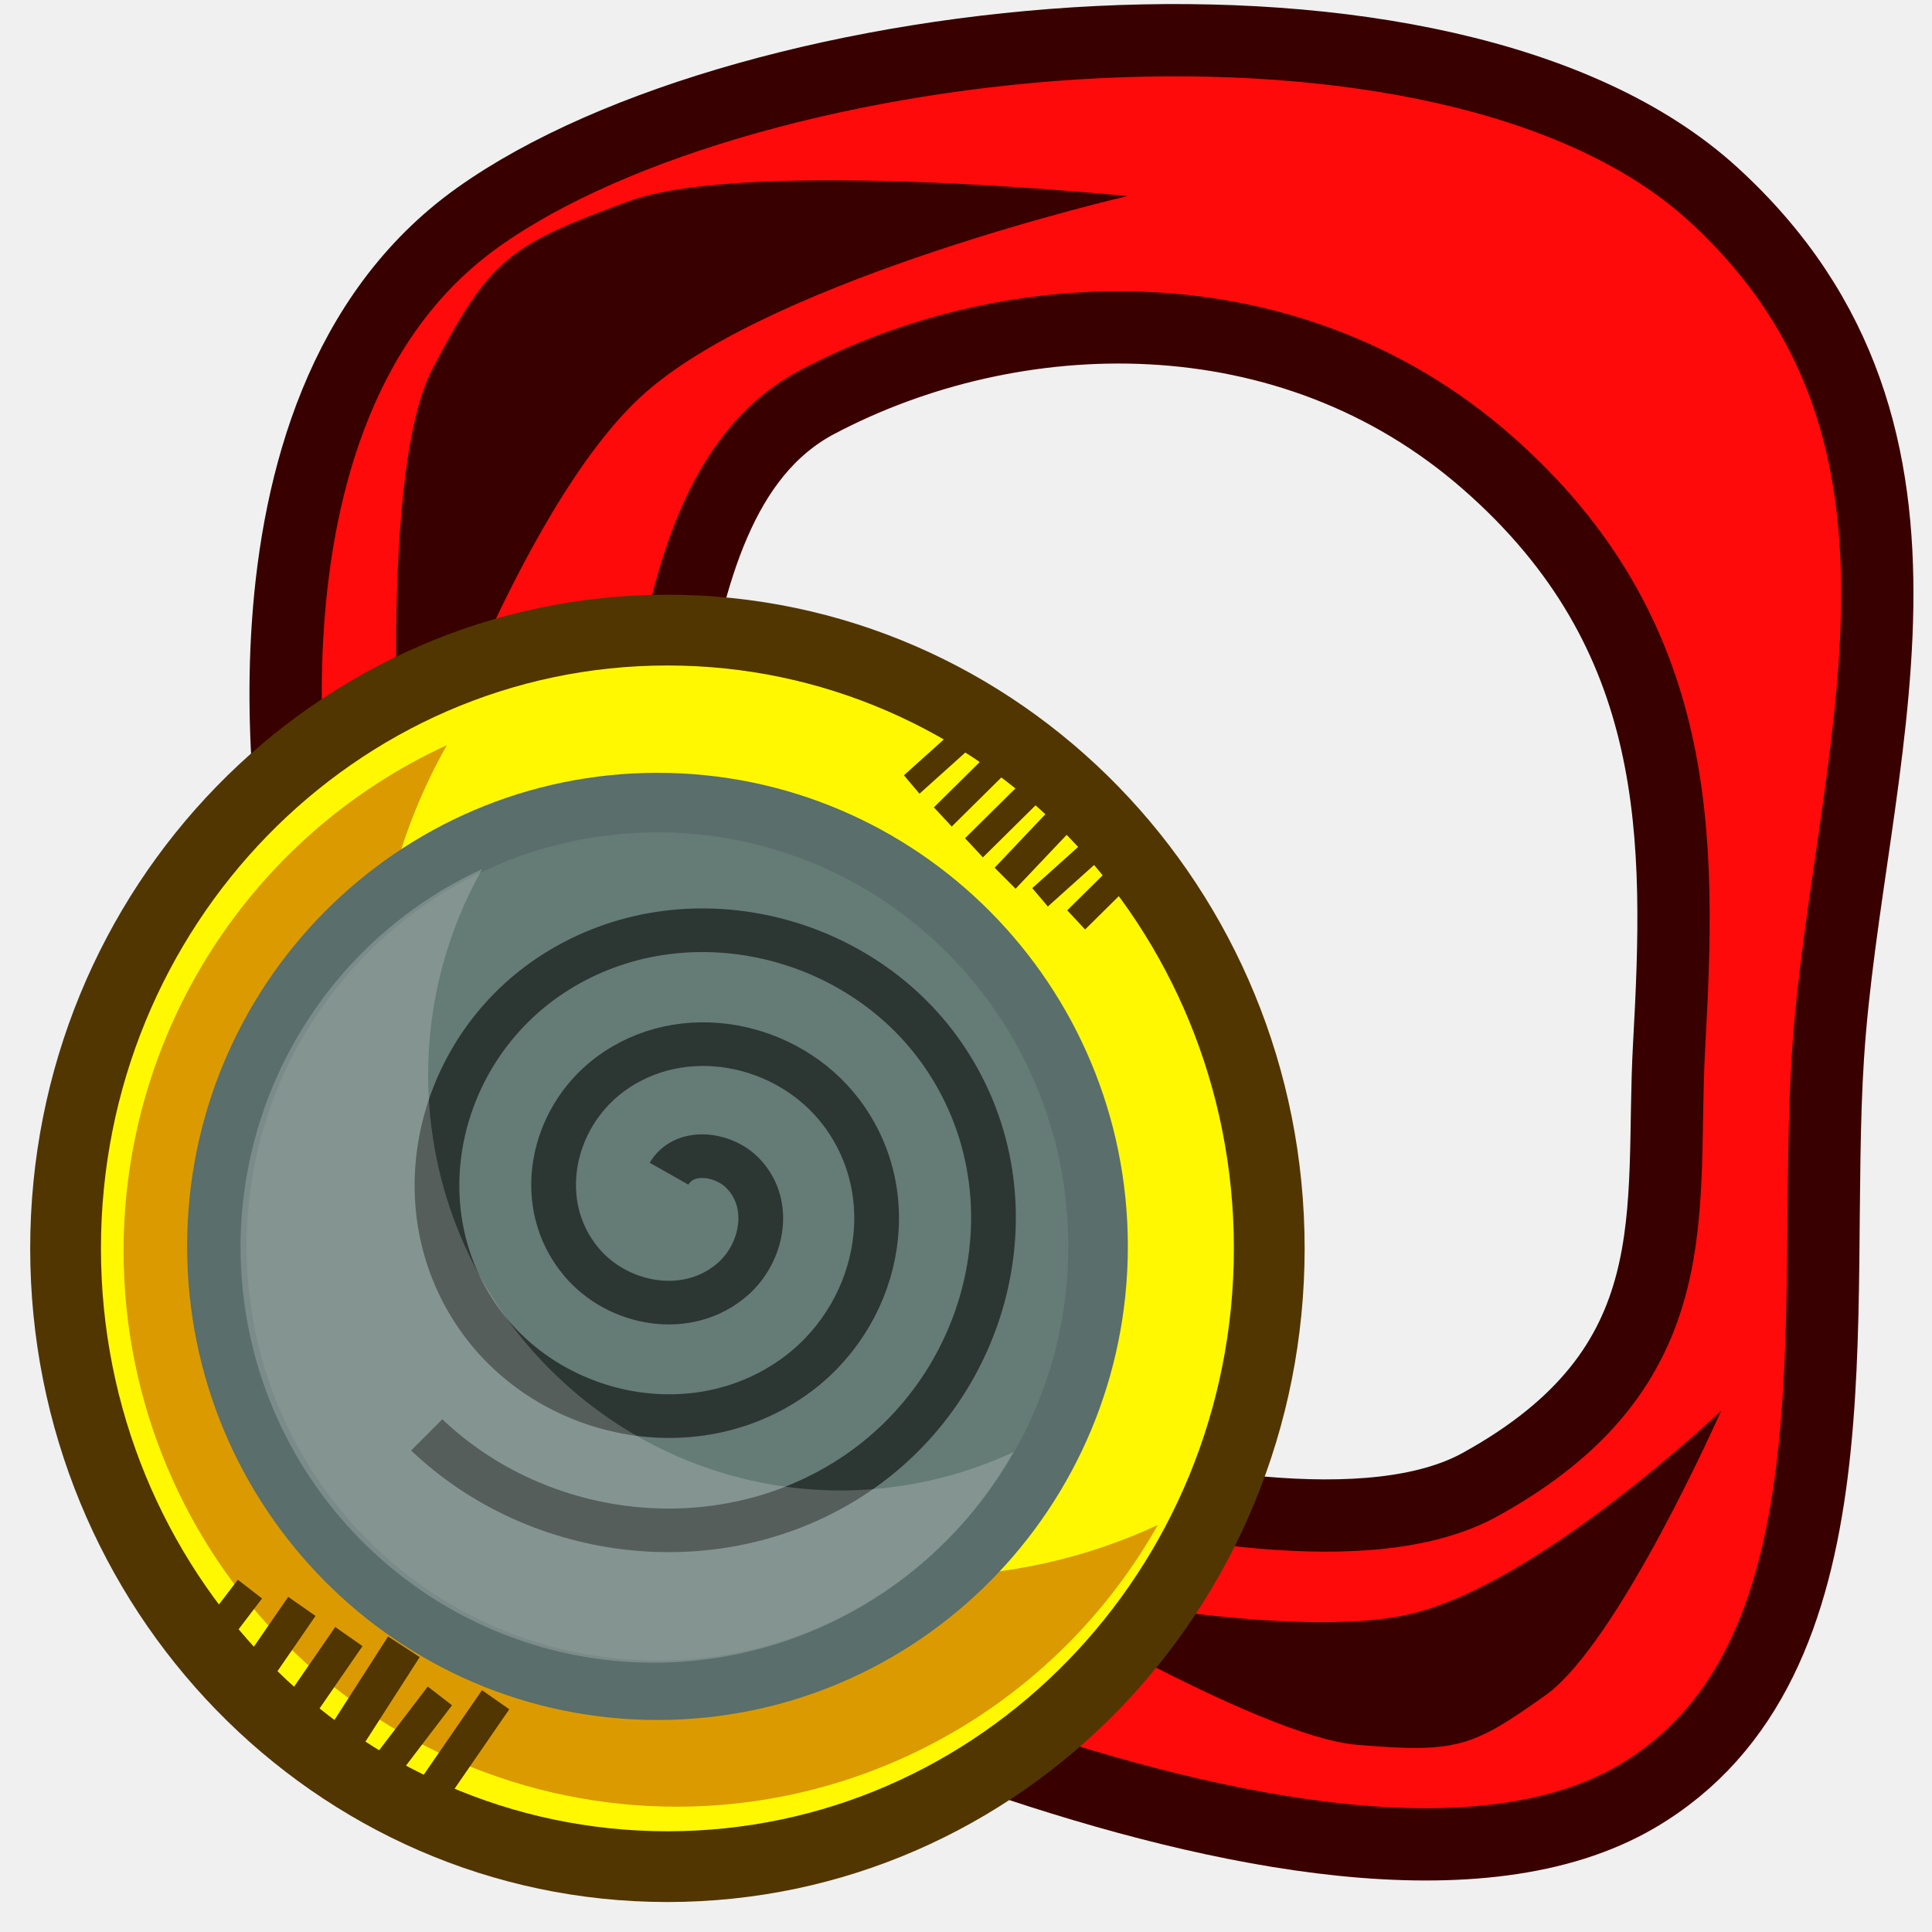
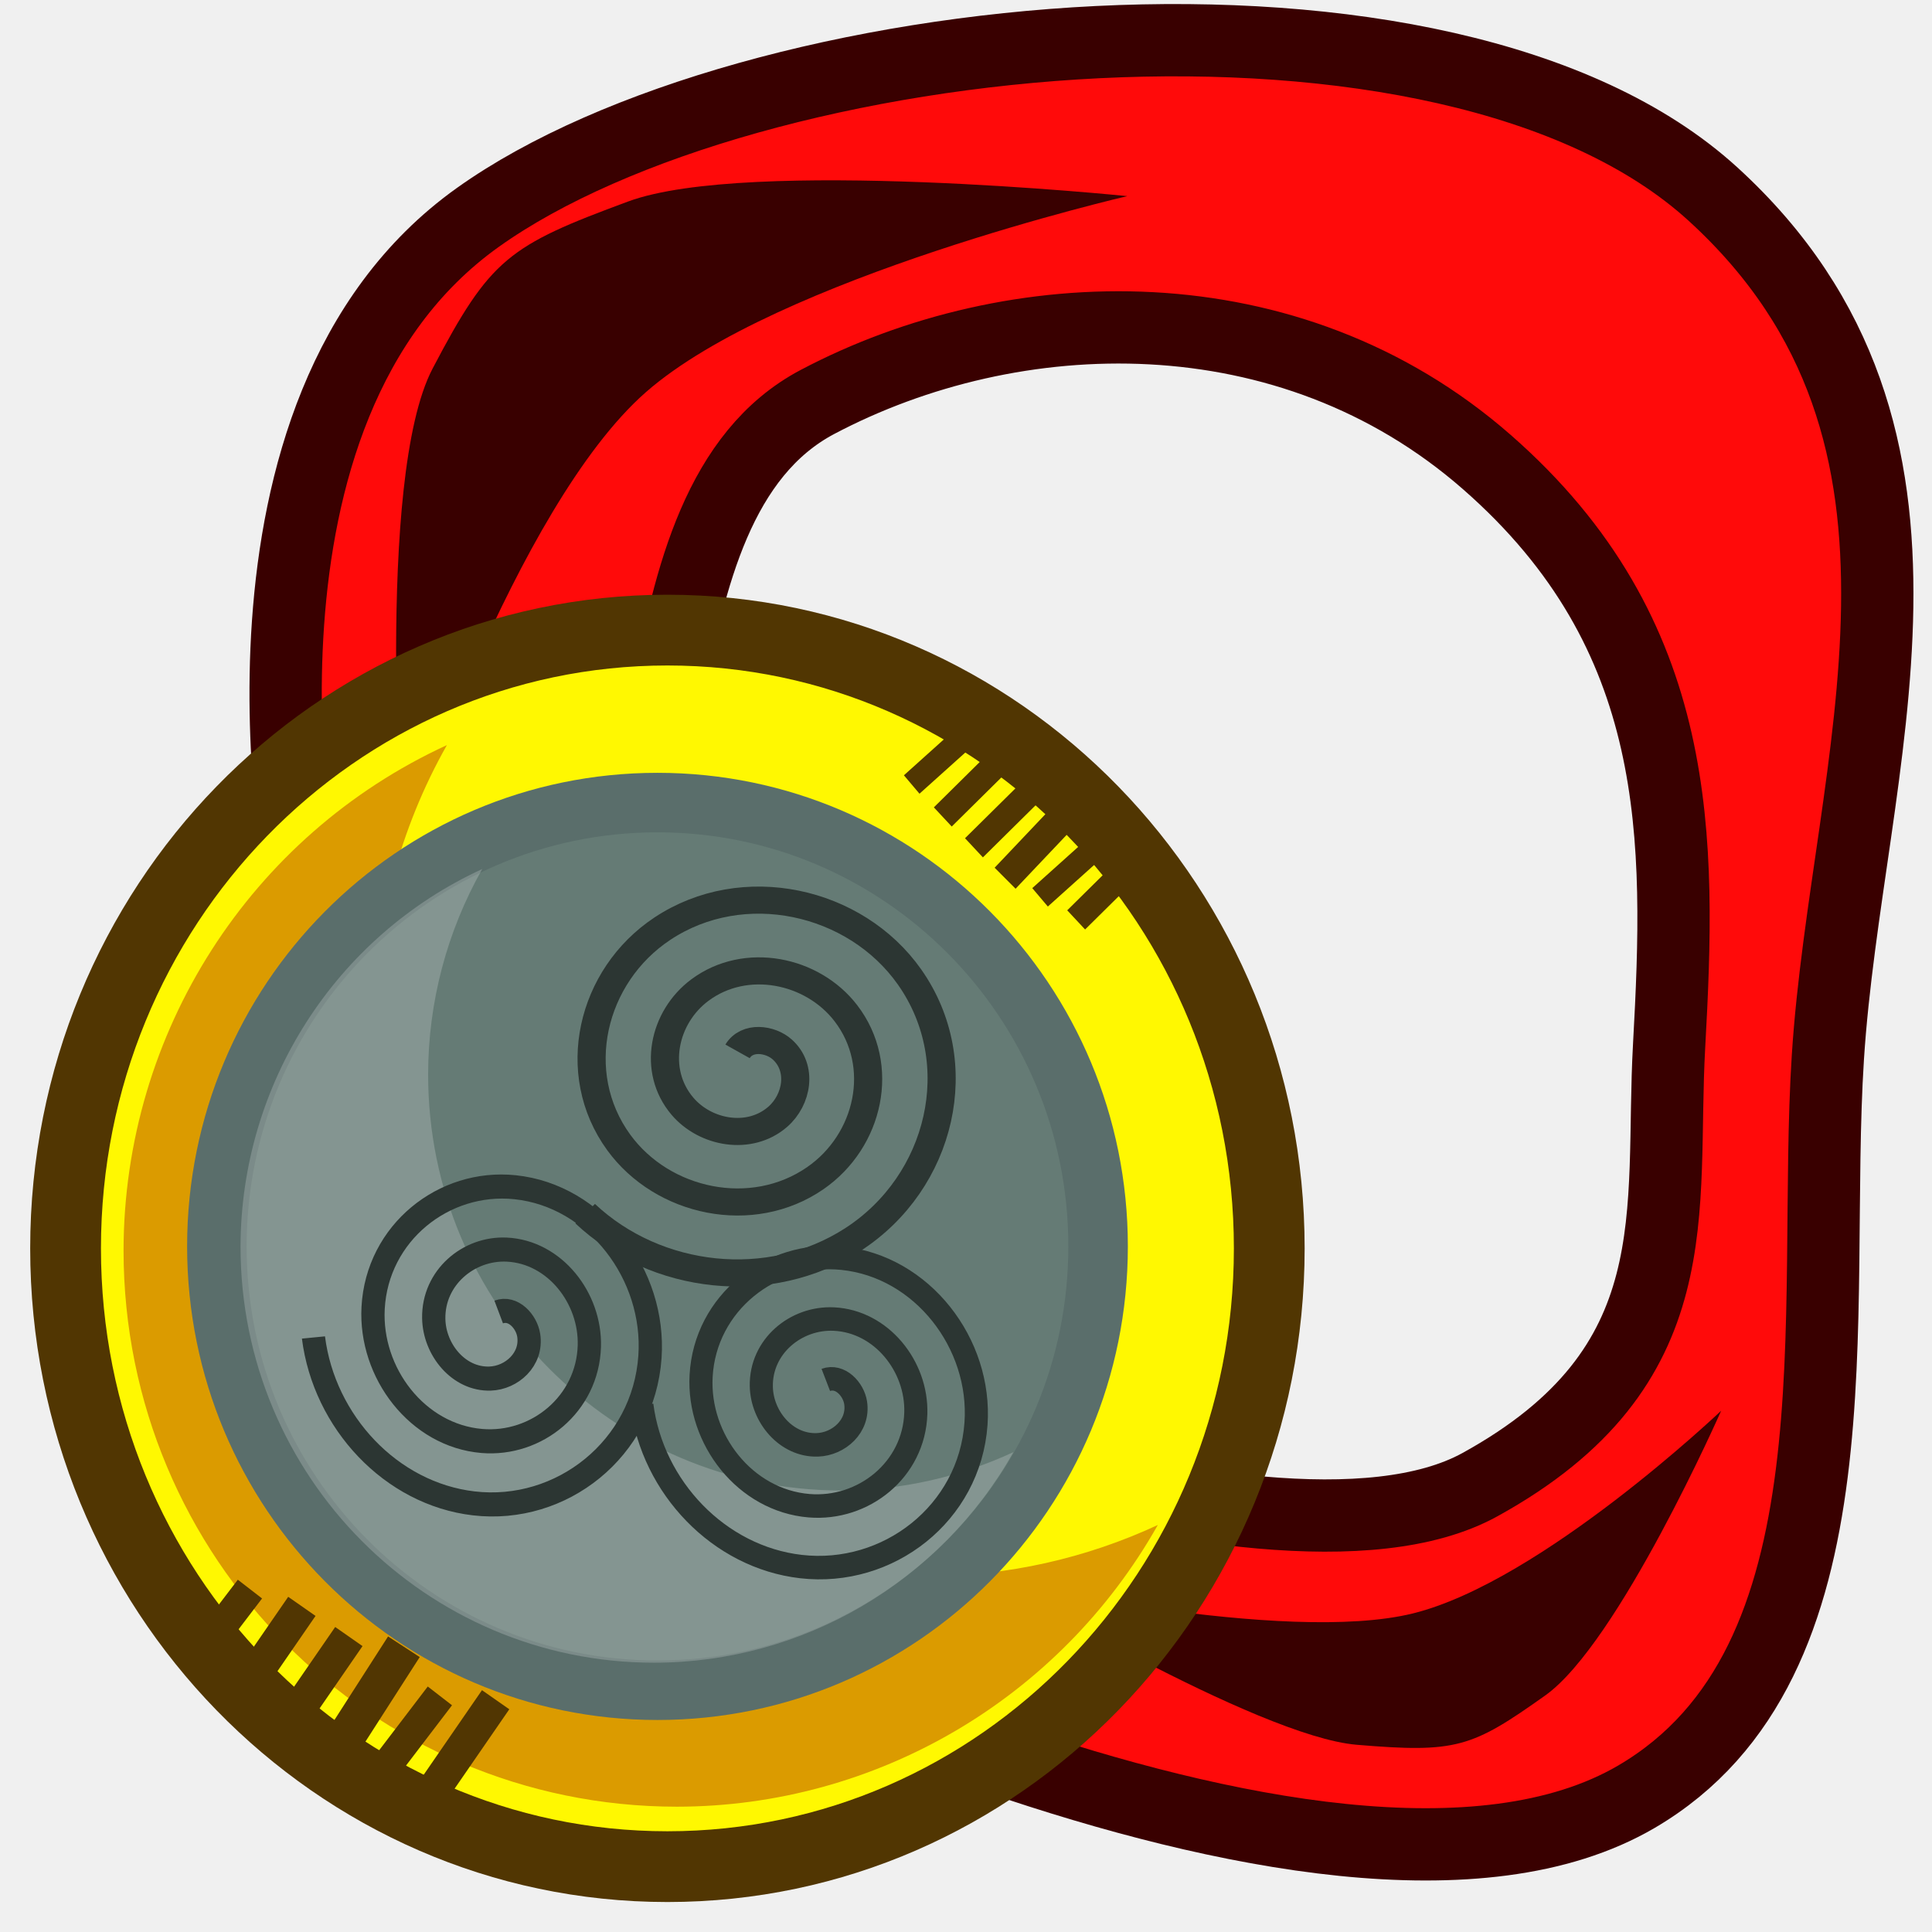
<svg xmlns="http://www.w3.org/2000/svg" width="100" height="100" viewBox="0 0 26.458 26.458" version="1.1" id="svg1" xml:space="preserve">
  <defs id="defs1">
    <linearGradient id="linearGradient13895">
      <stop style="stop-color:#000000;stop-opacity:1;" offset="0" id="stop13893" />
    </linearGradient>
    <filter style="color-interpolation-filters:sRGB;" id="filter14269" x="-0.312" y="-0.296" width="1.623" height="1.592">
      <feGaussianBlur stdDeviation="0.205" result="blur" id="feGaussianBlur14263" />
      <feComposite in="SourceGraphic" in2="blur" operator="in" result="composite1" id="feComposite14265" />
      <feComposite in="composite1" in2="composite1" operator="in" result="composite2" id="feComposite14267" />
    </filter>
    <filter style="color-interpolation-filters:sRGB;" id="filter14269-3" x="-0.312" y="-0.296" width="1.623" height="1.592">
      <feGaussianBlur stdDeviation="0.205" result="blur" id="feGaussianBlur14263-5" />
      <feComposite in="SourceGraphic" in2="blur" operator="in" result="composite1" id="feComposite14265-6" />
      <feComposite in="composite1" in2="composite1" operator="in" result="composite2" id="feComposite14267-2" />
    </filter>
    <filter style="color-interpolation-filters:sRGB;" id="filter14269-6" x="-0.312" y="-0.296" width="1.623" height="1.592">
      <feGaussianBlur stdDeviation="0.205" result="blur" id="feGaussianBlur14263-7" />
      <feComposite in="SourceGraphic" in2="blur" operator="in" result="composite1" id="feComposite14265-5" />
      <feComposite in="composite1" in2="composite1" operator="in" result="composite2" id="feComposite14267-3" />
    </filter>
    <filter style="color-interpolation-filters:sRGB;" id="filter14269-3-5" x="-0.312" y="-0.296" width="1.623" height="1.592">
      <feGaussianBlur stdDeviation="0.205" result="blur" id="feGaussianBlur14263-5-6" />
      <feComposite in="SourceGraphic" in2="blur" operator="in" result="composite1" id="feComposite14265-6-2" />
      <feComposite in="composite1" in2="composite1" operator="in" result="composite2" id="feComposite14267-2-9" />
    </filter>
    <filter style="color-interpolation-filters:sRGB;" id="filter14269-35" x="-0.312" y="-0.296" width="1.623" height="1.592">
      <feGaussianBlur stdDeviation="0.205" result="blur" id="feGaussianBlur14263-6" />
      <feComposite in="SourceGraphic" in2="blur" operator="in" result="composite1" id="feComposite14265-2" />
      <feComposite in="composite1" in2="composite1" operator="in" result="composite2" id="feComposite14267-9" />
    </filter>
    <filter style="color-interpolation-filters:sRGB;" id="filter14269-3-1" x="-0.312" y="-0.296" width="1.623" height="1.592">
      <feGaussianBlur stdDeviation="0.205" result="blur" id="feGaussianBlur14263-5-2" />
      <feComposite in="SourceGraphic" in2="blur" operator="in" result="composite1" id="feComposite14265-6-7" />
      <feComposite in="composite1" in2="composite1" operator="in" result="composite2" id="feComposite14267-2-0" />
    </filter>
    <filter style="color-interpolation-filters:sRGB;" id="filter14269-67" x="-0.312" y="-0.296" width="1.623" height="1.592">
      <feGaussianBlur stdDeviation="0.205" result="blur" id="feGaussianBlur14263-53" />
      <feComposite in="SourceGraphic" in2="blur" operator="in" result="composite1" id="feComposite14265-56" />
      <feComposite in="composite1" in2="composite1" operator="in" result="composite2" id="feComposite14267-29" />
    </filter>
    <filter style="color-interpolation-filters:sRGB;" id="filter14269-3-12" x="-0.312" y="-0.296" width="1.623" height="1.592">
      <feGaussianBlur stdDeviation="0.205" result="blur" id="feGaussianBlur14263-5-7" />
      <feComposite in="SourceGraphic" in2="blur" operator="in" result="composite1" id="feComposite14265-6-0" />
      <feComposite in="composite1" in2="composite1" operator="in" result="composite2" id="feComposite14267-2-93" />
    </filter>
  </defs>
  <g id="layer1">
    <path style="fill:#ff0a0a;fill-opacity:1;stroke:#390000;stroke-width:0.99;stroke-linecap:round;stroke-dasharray:none;stroke-opacity:1" d="m 4.137,12.092 c 0,0 -1.315,-6.46 2.406,-9.114 3.721,-2.654 13.279,-3.643 16.918,-0.318 3.639,3.325 1.828,7.808 1.571,11.819 -0.225,3.511 0.512,8.291 -2.621,10.126 C 18.17,27.087 8.114,21.691 8.114,21.691 l 0.849,-3.288 c 0,0 8.367,3.547 11.304,1.929 2.937,-1.618 2.464,-3.742 2.591,-6.012 C 23.014,11.491 23.07,8.697 20.361,6.327 17.653,3.957 13.877,4.087 11.194,5.505 8.511,6.922 9.524,12.255 7.853,13.301 6.182,14.346 4.137,12.092 4.137,12.092 Z" id="path11" />
    <path style="fill:#390000;fill-opacity:1;stroke:none;stroke-width:1.06;stroke-linecap:round;stroke-dasharray:none;stroke-opacity:1" d="m 13.674,21.644 c 0,0 3.919,0.888 5.68,0.45 1.761,-0.438 4.217,-2.775 4.217,-2.775 0,0 -1.405,3.186 -2.41,3.9 -1.005,0.714 -1.215,0.79 -2.582,0.675 -1.367,-0.115 -4.906,-2.25 -4.906,-2.25 z" id="path17" />
    <path style="fill:#390000;fill-opacity:1;stroke:none;stroke-width:1.434;stroke-linecap:round;stroke-dasharray:none;stroke-opacity:1" d="m 5.518,11.628 c 0,0 1.53,-4.683 3.328,-6.258 1.797,-1.576 6.592,-2.684 6.592,-2.684 0,0 -5.194,-0.533 -6.835,0.073 C 6.962,3.365 6.716,3.538 5.924,5.048 5.133,6.559 5.518,11.628 5.518,11.628 Z" id="path18" />
    <ellipse style="fill:#fff801;fill-opacity:1;stroke:#513602;stroke-width:0.969;stroke-dasharray:none;stroke-opacity:1" id="path1" cx="9.14" cy="17.096" rx="8.242" ry="8.467" />
    <path id="path13" style="fill:#db9b00;fill-opacity:1;stroke:none;stroke-width:1.533;stroke-dasharray:none;stroke-opacity:1" d="M 6.12,10.204 A 7.579,7.62 0 0 0 1.692,17.122 7.579,7.62 0 0 0 9.271,24.742 7.579,7.62 0 0 0 15.856,20.884 7.579,7.62 0 0 1 12.708,21.587 7.579,7.62 0 0 1 5.129,13.967 7.579,7.62 0 0 1 6.12,10.204 Z" />
    <ellipse style="fill:#657b75;fill-opacity:1;stroke:#5a6e6b;stroke-width:0.815;stroke-dasharray:none;stroke-opacity:1" id="ellipse1" cx="9.004" cy="17.069" rx="6.034" ry="6.078" />
    <g id="g1" transform="matrix(0.6949527,0.2008661,-0.1993875,0.7001063,3.514381,5.808487)" style="stroke:#513602;stroke-opacity:1">
      <path style="fill:#882104;fill-opacity:1;stroke:#513602;stroke-width:0.63;stroke-opacity:1" d="m 7.291,23.418 0.675,-1.988" id="path2" />
      <path style="fill:#882104;fill-opacity:1;stroke:#513602;stroke-width:0.63;stroke-opacity:1" d="m 6.279,23.118 0.675,-1.988" id="path4" />
      <path style="fill:#882104;fill-opacity:1;stroke:#513602;stroke-width:0.579;stroke-opacity:1" d="M 5.251,22.784 5.919,21.089" id="path5" />
      <path style="fill:#882104;fill-opacity:1;stroke:#513602;stroke-width:0.714;stroke-opacity:1" d="m 8.298,23.709 0.723,-2.382" id="path6" />
      <path style="fill:#882104;fill-opacity:1;stroke:#513602;stroke-width:0.579;stroke-opacity:1" d="m 9.263,23.721 0.668,-1.694" id="path7" />
      <path style="fill:#882104;fill-opacity:1;stroke:#513602;stroke-width:0.63;stroke-opacity:1" d="m 10.291,23.793 0.675,-1.988" id="path8" />
    </g>
    <g id="g16" transform="matrix(0.4992378,0.2645901,-0.2615876,0.5160851,15.82385,-2.404406)" style="stroke:#513602;stroke-opacity:1">
      <path style="fill:#882104;fill-opacity:1;stroke:#513602;stroke-width:0.63;stroke-opacity:1" d="m 7.291,23.418 0.675,-1.988" id="path3" />
      <path style="fill:#882104;fill-opacity:1;stroke:#513602;stroke-width:0.63;stroke-opacity:1" d="m 6.279,23.118 0.675,-1.988" id="path9" />
      <path style="fill:#882104;fill-opacity:1;stroke:#513602;stroke-width:0.579;stroke-opacity:1" d="M 5.251,22.784 5.919,21.089" id="path10" />
      <path style="fill:#882104;fill-opacity:1;stroke:#513602;stroke-width:0.714;stroke-opacity:1" d="m 8.298,23.709 0.723,-2.382" id="path14" />
      <path style="fill:#882104;fill-opacity:1;stroke:#513602;stroke-width:0.579;stroke-opacity:1" d="m 9.263,23.721 0.668,-1.694" id="path15" />
      <path style="fill:#882104;fill-opacity:1;stroke:#513602;stroke-width:0.63;stroke-opacity:1" d="m 10.291,23.793 0.675,-1.988" id="path16" />
    </g>
    <g id="g43" transform="matrix(0.7897141,0,0,0.8073257,-79.53241,-51.91699)" />
    <g id="g43-3" transform="matrix(0.7897141,0,0,0.8073257,40.1758,-40.1313)" />
    <g id="g43-9" transform="matrix(0.7897141,0,0,0.8073257,-74.63267,-27.60861)" />
    <g id="g43-3-3" transform="matrix(0.7897141,0,0,0.8073257,45.07554,-15.82291)" />
    <g id="g43-6" transform="matrix(0.7897141,0,0,0.8073257,46.66305,-24.025)" />
    <g id="g43-3-1" transform="matrix(0.7897141,0,0,0.8073257,166.3713,-12.2393)" />
    <g id="g43-61" transform="matrix(0.7897141,0,0,0.8073257,-94.36536,-34.52449)" />
    <g id="g43-3-8" transform="matrix(0.7897141,0,0,0.8073257,25.34285,-22.7388)" />
-     <path style="fill:none;fill-rule:evenodd;stroke:#2c3633;stroke-width:2.065;stroke-dasharray:none;stroke-opacity:1" id="path20" d="m 13.267,14.815 c -1.194,-0.693 -0.965,-2.396 -0.148,-3.277 1.406,-1.518 3.842,-1.104 5.136,0.33 1.867,2.07 1.251,5.307 -0.809,6.994 -2.72,2.228 -6.779,1.403 -8.853,-1.287 C 5.999,14.211 7.037,9.322 10.358,6.864 14.365,3.9 20.09,5.152 22.929,9.107 26.264,13.753 24.797,20.317 20.208,23.536 14.922,27.244 7.518,25.56 3.92,20.337 -0.161,14.413 1.739,6.167 7.597,2.19 14.16,-2.264 23.248,-0.148 27.603,6.346 31.699,12.453 30.724,20.785 25.631,26.005" transform="matrix(0,0.2893018,-0.2965548,0,13.55561,12.23494)" />
+     <path style="fill:none;fill-rule:evenodd;stroke:#2c3633;stroke-width:2.065;stroke-dasharray:none;stroke-opacity:1" id="path20" d="m 13.267,14.815 c -1.194,-0.693 -0.965,-2.396 -0.148,-3.277 1.406,-1.518 3.842,-1.104 5.136,0.33 1.867,2.07 1.251,5.307 -0.809,6.994 -2.72,2.228 -6.779,1.403 -8.853,-1.287 C 5.999,14.211 7.037,9.322 10.358,6.864 14.365,3.9 20.09,5.152 22.929,9.107 26.264,13.753 24.797,20.317 20.208,23.536 14.922,27.244 7.518,25.56 3.92,20.337 -0.161,14.413 1.739,6.167 7.597,2.19 14.16,-2.264 23.248,-0.148 27.603,6.346 31.699,12.453 30.724,20.785 25.631,26.005" transform="matrix(0,0.1797314,-0.1865363,0,12.86414,12.01357)" />
    <path id="path12" style="fill:#ffffff;fill-opacity:0.201;stroke:none;stroke-width:1.146;stroke-dasharray:none;stroke-opacity:1" d="M 6.604,11.901 A 5.664,5.698 0 0 0 3.294,17.073 5.664,5.698 0 0 0 8.958,22.77 5.664,5.698 0 0 0 13.879,19.886 5.664,5.698 0 0 1 11.526,20.412 5.664,5.698 0 0 1 5.863,14.714 5.664,5.698 0 0 1 6.604,11.901 Z" />
+     <path style="fill:none;fill-rule:evenodd;stroke:#2c3633;stroke-width:2.065;stroke-dasharray:none;stroke-opacity:1" id="path19" d="m 13.267,14.815 c -1.194,-0.693 -0.965,-2.396 -0.148,-3.277 1.406,-1.518 3.842,-1.104 5.136,0.33 1.867,2.07 1.251,5.307 -0.809,6.994 -2.72,2.228 -6.779,1.403 -8.853,-1.287 C 5.999,14.211 7.037,9.322 10.358,6.864 14.365,3.9 20.09,5.152 22.929,9.107 26.264,13.753 24.797,20.317 20.208,23.536 14.922,27.244 7.518,25.56 3.92,20.337 -0.161,14.413 1.739,6.167 7.597,2.19 14.16,-2.264 23.248,-0.148 27.603,6.346 31.699,12.453 30.724,20.785 25.631,26.005" transform="matrix(-0.09550084,0.1217544,-0.121185,-0.1033527,9.891832,17.88316)" />
+     <path style="fill:none;fill-rule:evenodd;stroke:#2c3633;stroke-width:2.065;stroke-dasharray:none;stroke-opacity:1" id="path21" d="m 13.267,14.815 c -1.194,-0.693 -0.965,-2.396 -0.148,-3.277 1.406,-1.518 3.842,-1.104 5.136,0.33 1.867,2.07 1.251,5.307 -0.809,6.994 -2.72,2.228 -6.779,1.403 -8.853,-1.287 C 5.999,14.211 7.037,9.322 10.358,6.864 14.365,3.9 20.09,5.152 22.929,9.107 26.264,13.753 24.797,20.317 20.208,23.536 14.922,27.244 7.518,25.56 3.92,20.337 -0.161,14.413 1.739,6.167 7.597,2.19 14.16,-2.264 23.248,-0.148 27.603,6.346 31.699,12.453 30.724,20.785 25.631,26.005" transform="matrix(-0.09482989,0.1187562,-0.1203336,-0.1008076,14.34995,18.81527)" />
  </g>
</svg>
